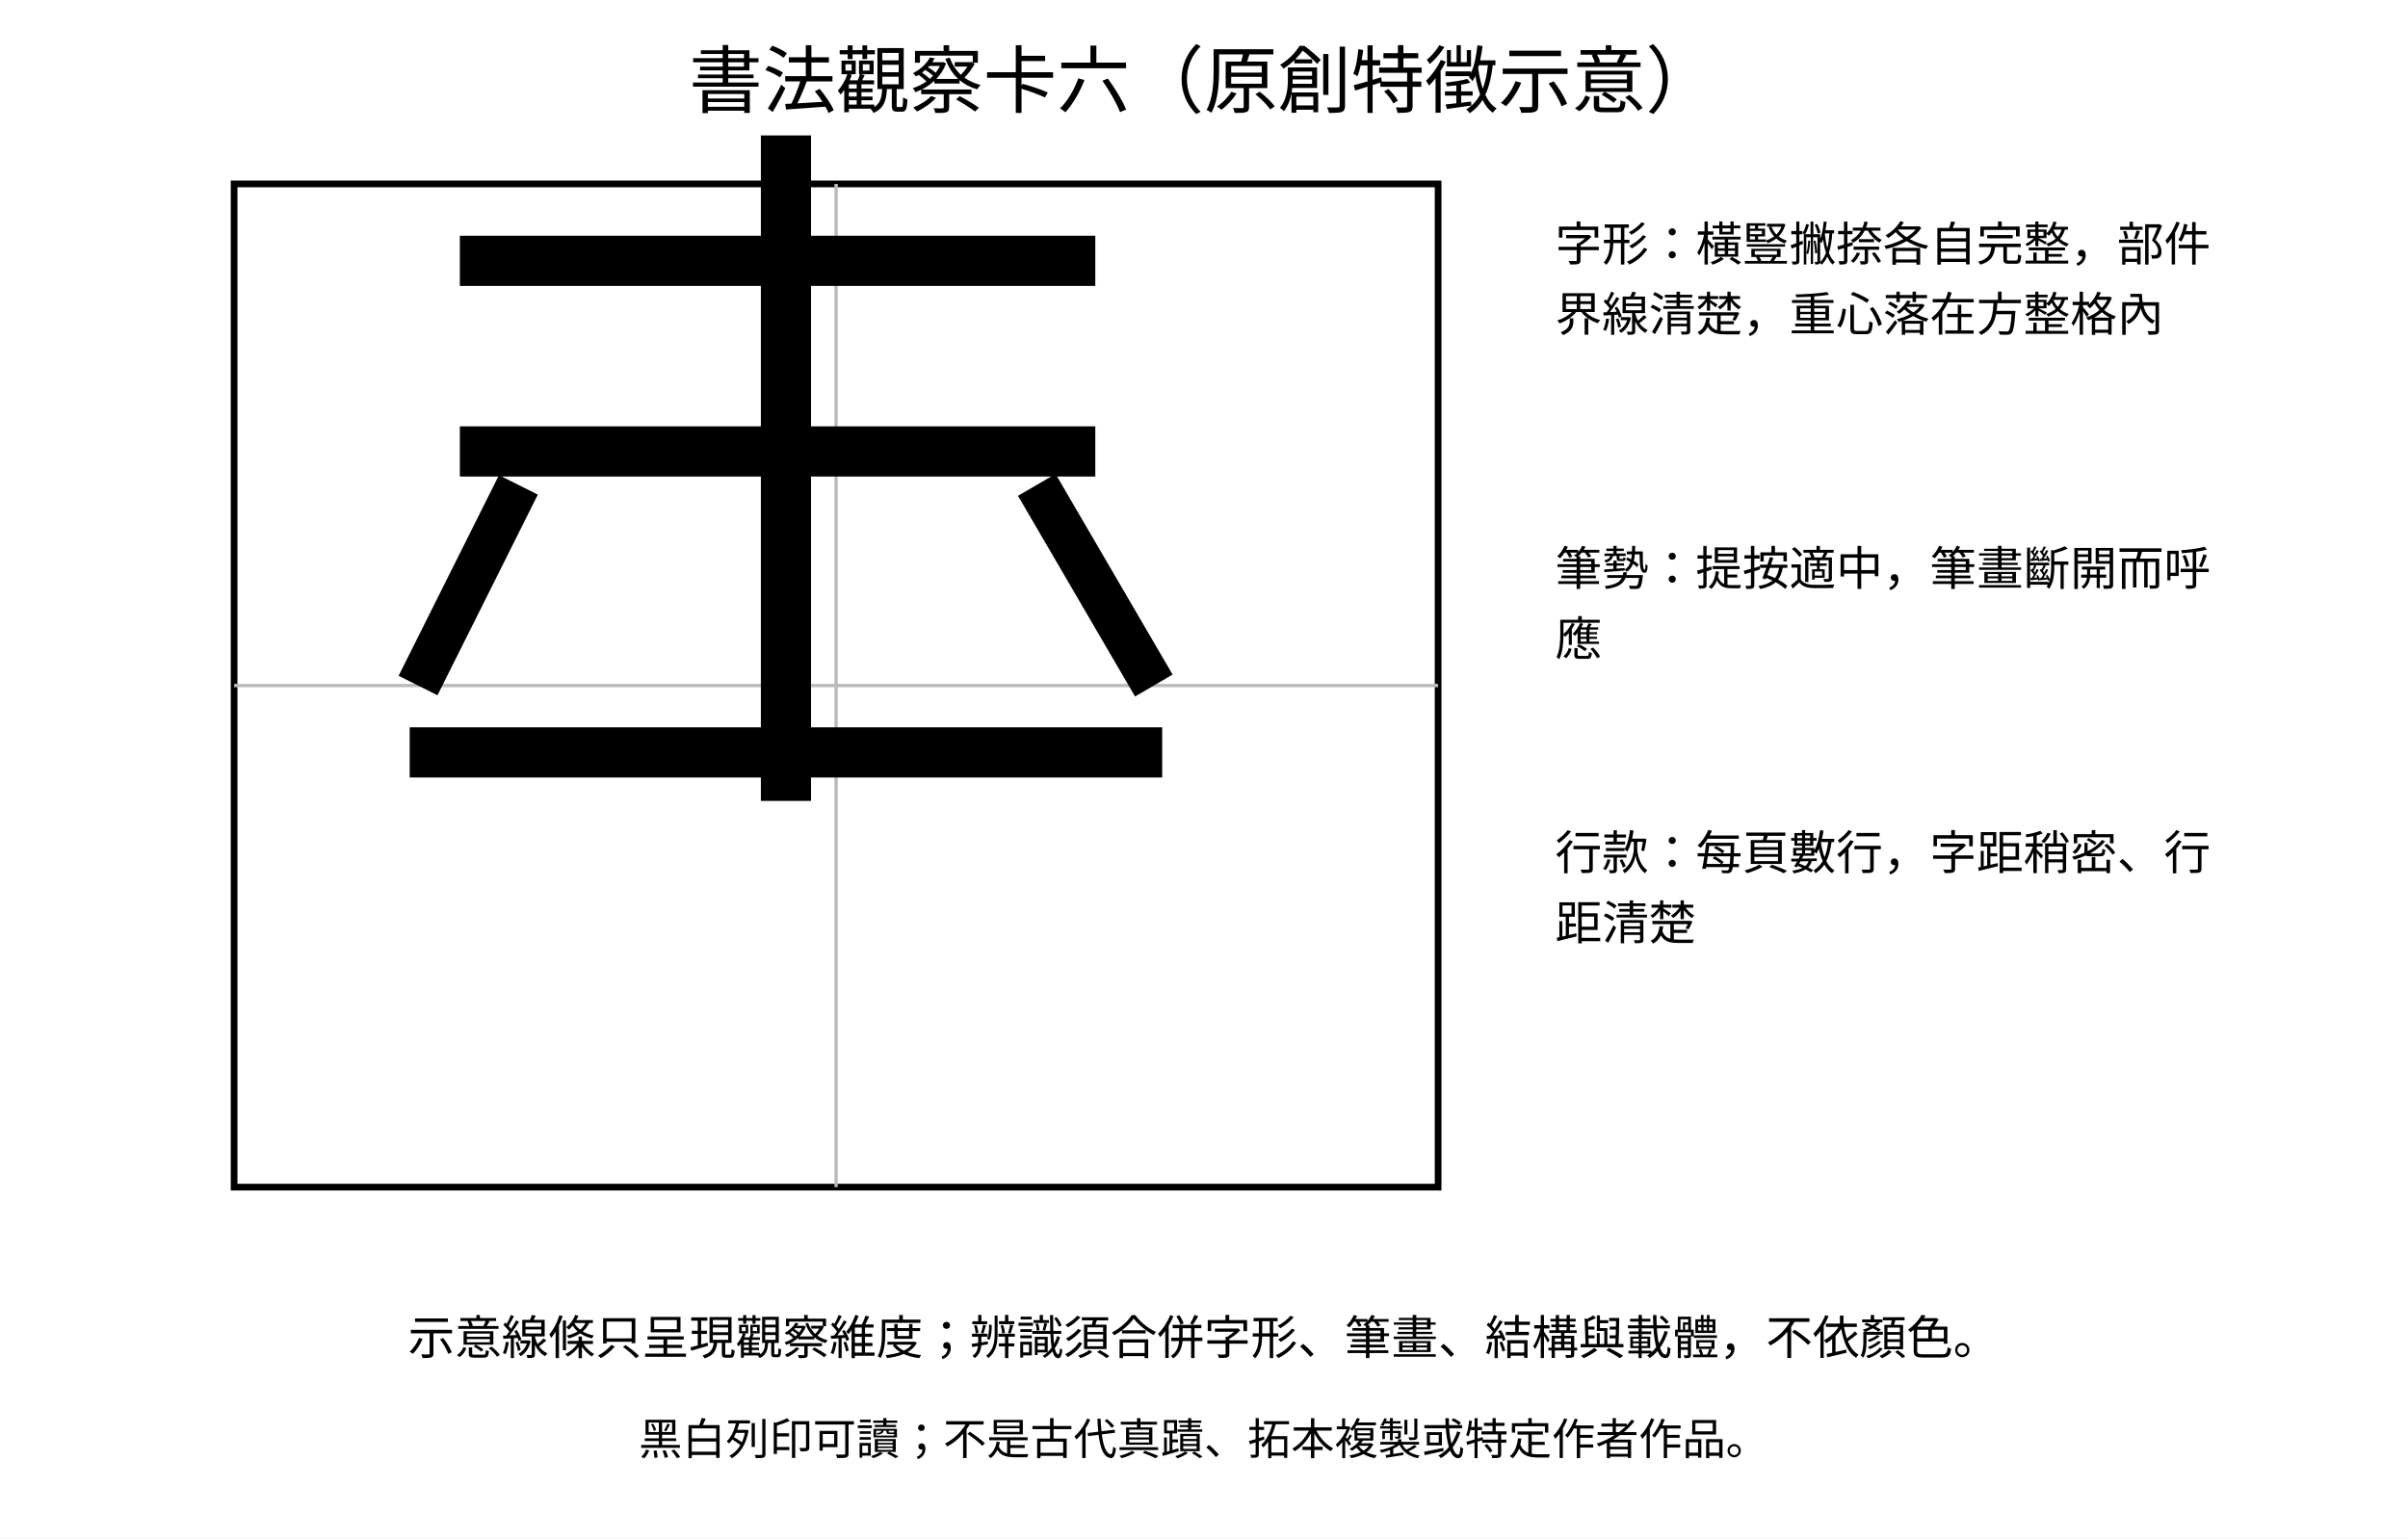
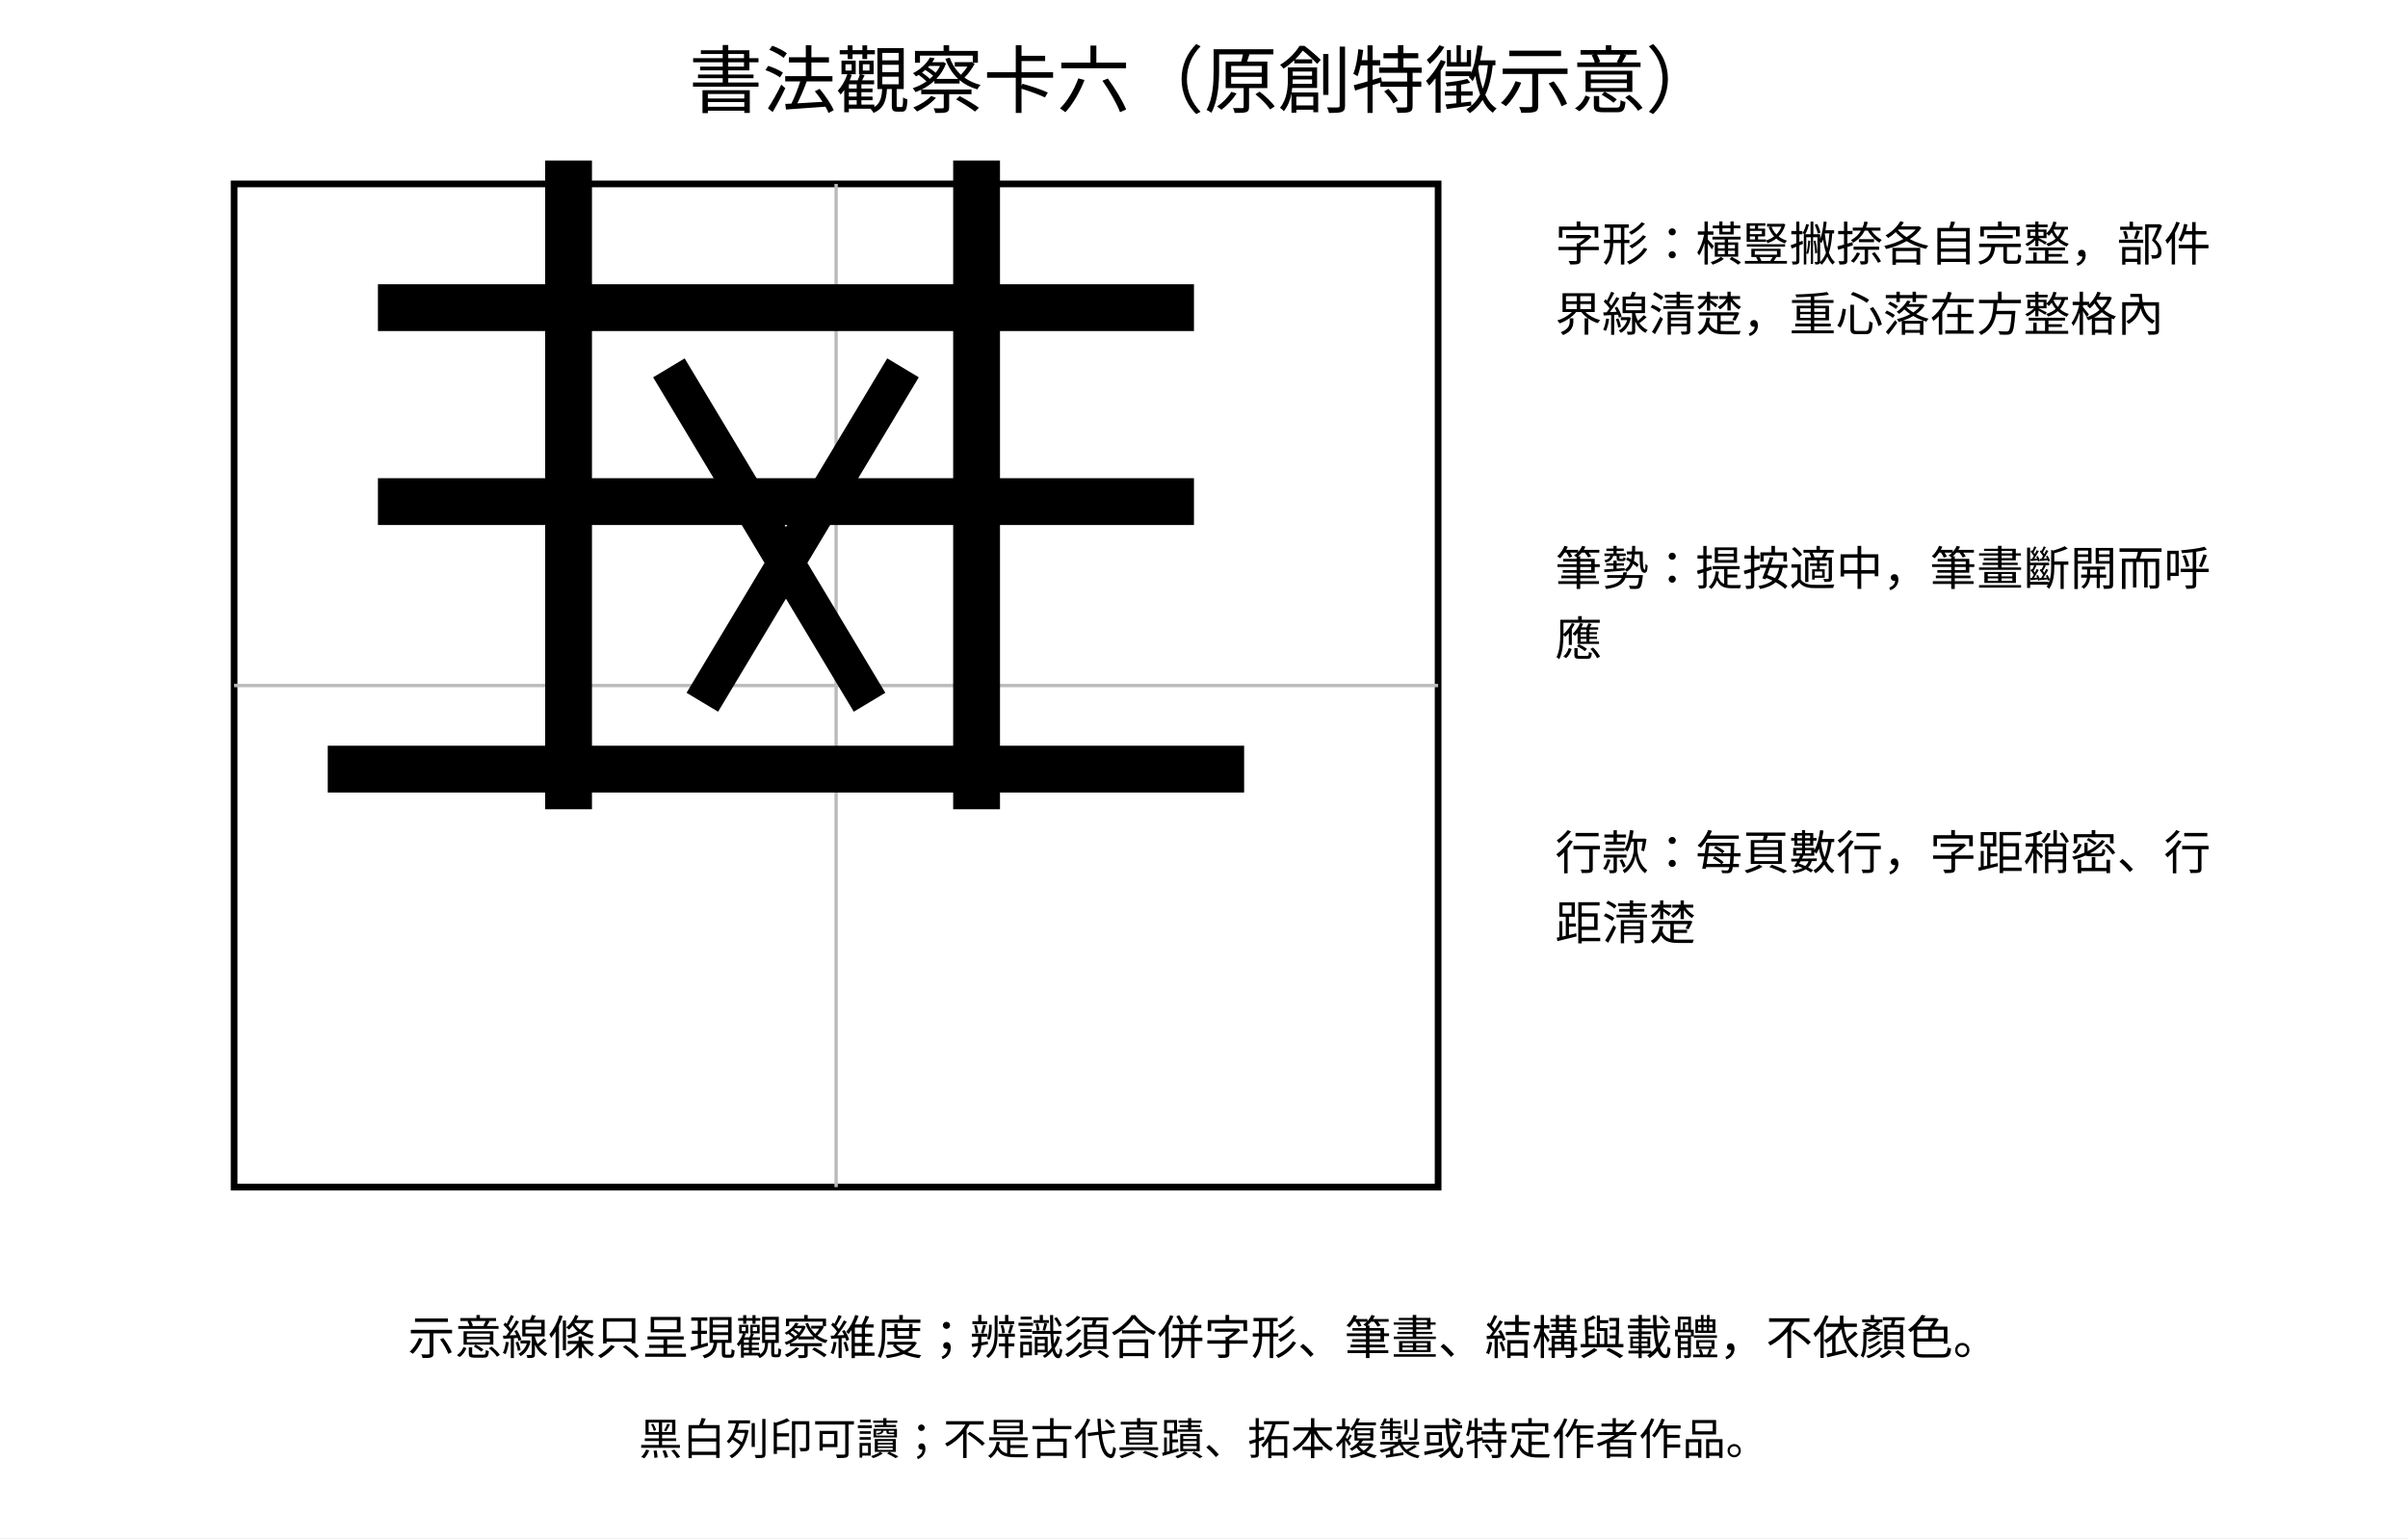
<svg xmlns="http://www.w3.org/2000/svg" role="img" aria-labelledby="title desc" viewBox="0 0 720 460">
  <rect width="720" height="460" fill="white" />
  <text x="360" y="32" text-anchor="middle" font-size="22" font-family="sans-serif" fill="black">書法觀察卡六（原創特徵示意）</text>
  <rect x="70" y="55" width="360" height="300" fill="white" stroke="black" stroke-width="2" />
  <line x1="250" y1="55" x2="250" y2="355" stroke="#bbb" />
  <line x1="70" y1="205" x2="430" y2="205" stroke="#bbb" />
-   <path d="M145 78 L320 78 M235 48 L235 232 M145 135 L320 135 M130 225 L340 225" fill="none" stroke="black" stroke-width="15" stroke-linecap="square" />
-   <path d="M155 145 L125 205 M310 145 L345 205" stroke="black" stroke-width="13" />
+   <path d="M120 92 L350 92 M170 55 L170 235 M292 55 L292 235 M120 150 L350 150 M105 230 L365 230" fill="none" stroke="black" stroke-width="14" stroke-linecap="square" />
+   <path d="M200 110 L260 210 M270 110 L210 210" stroke="black" stroke-width="11" />
  <text x="465" y="78" font-size="14" font-family="sans-serif">
    <tspan x="465" dy="0">字形：橫豎撇捺各自完整，部件</tspan>
    <tspan x="465" dy="21">界線清楚，重心落在方整格內</tspan>
  </text>
  <text x="465" y="175" font-size="14" font-family="sans-serif">
    <tspan x="465" dy="0">筆勢：提按適中，筆畫斷開而呼</tspan>
    <tspan x="465" dy="21">應</tspan>
  </text>
  <text x="465" y="260" font-size="14" font-family="sans-serif">
    <tspan x="465" dy="0">行款：每頁數行，字距稍密、行</tspan>
    <tspan x="465" dy="21">距清楚</tspan>
  </text>
  <text x="360" y="405" text-anchor="middle" font-size="14" font-family="sans-serif">示意線條只呈現觀察維度；辨識須合併字形、筆畫、結構與載體，不依顏色。</text>
  <text x="360" y="435" text-anchor="middle" font-size="13" font-family="sans-serif">黑白列印可讀；不是古代真蹟、拓本複製或特定作者作品。</text>
</svg>
